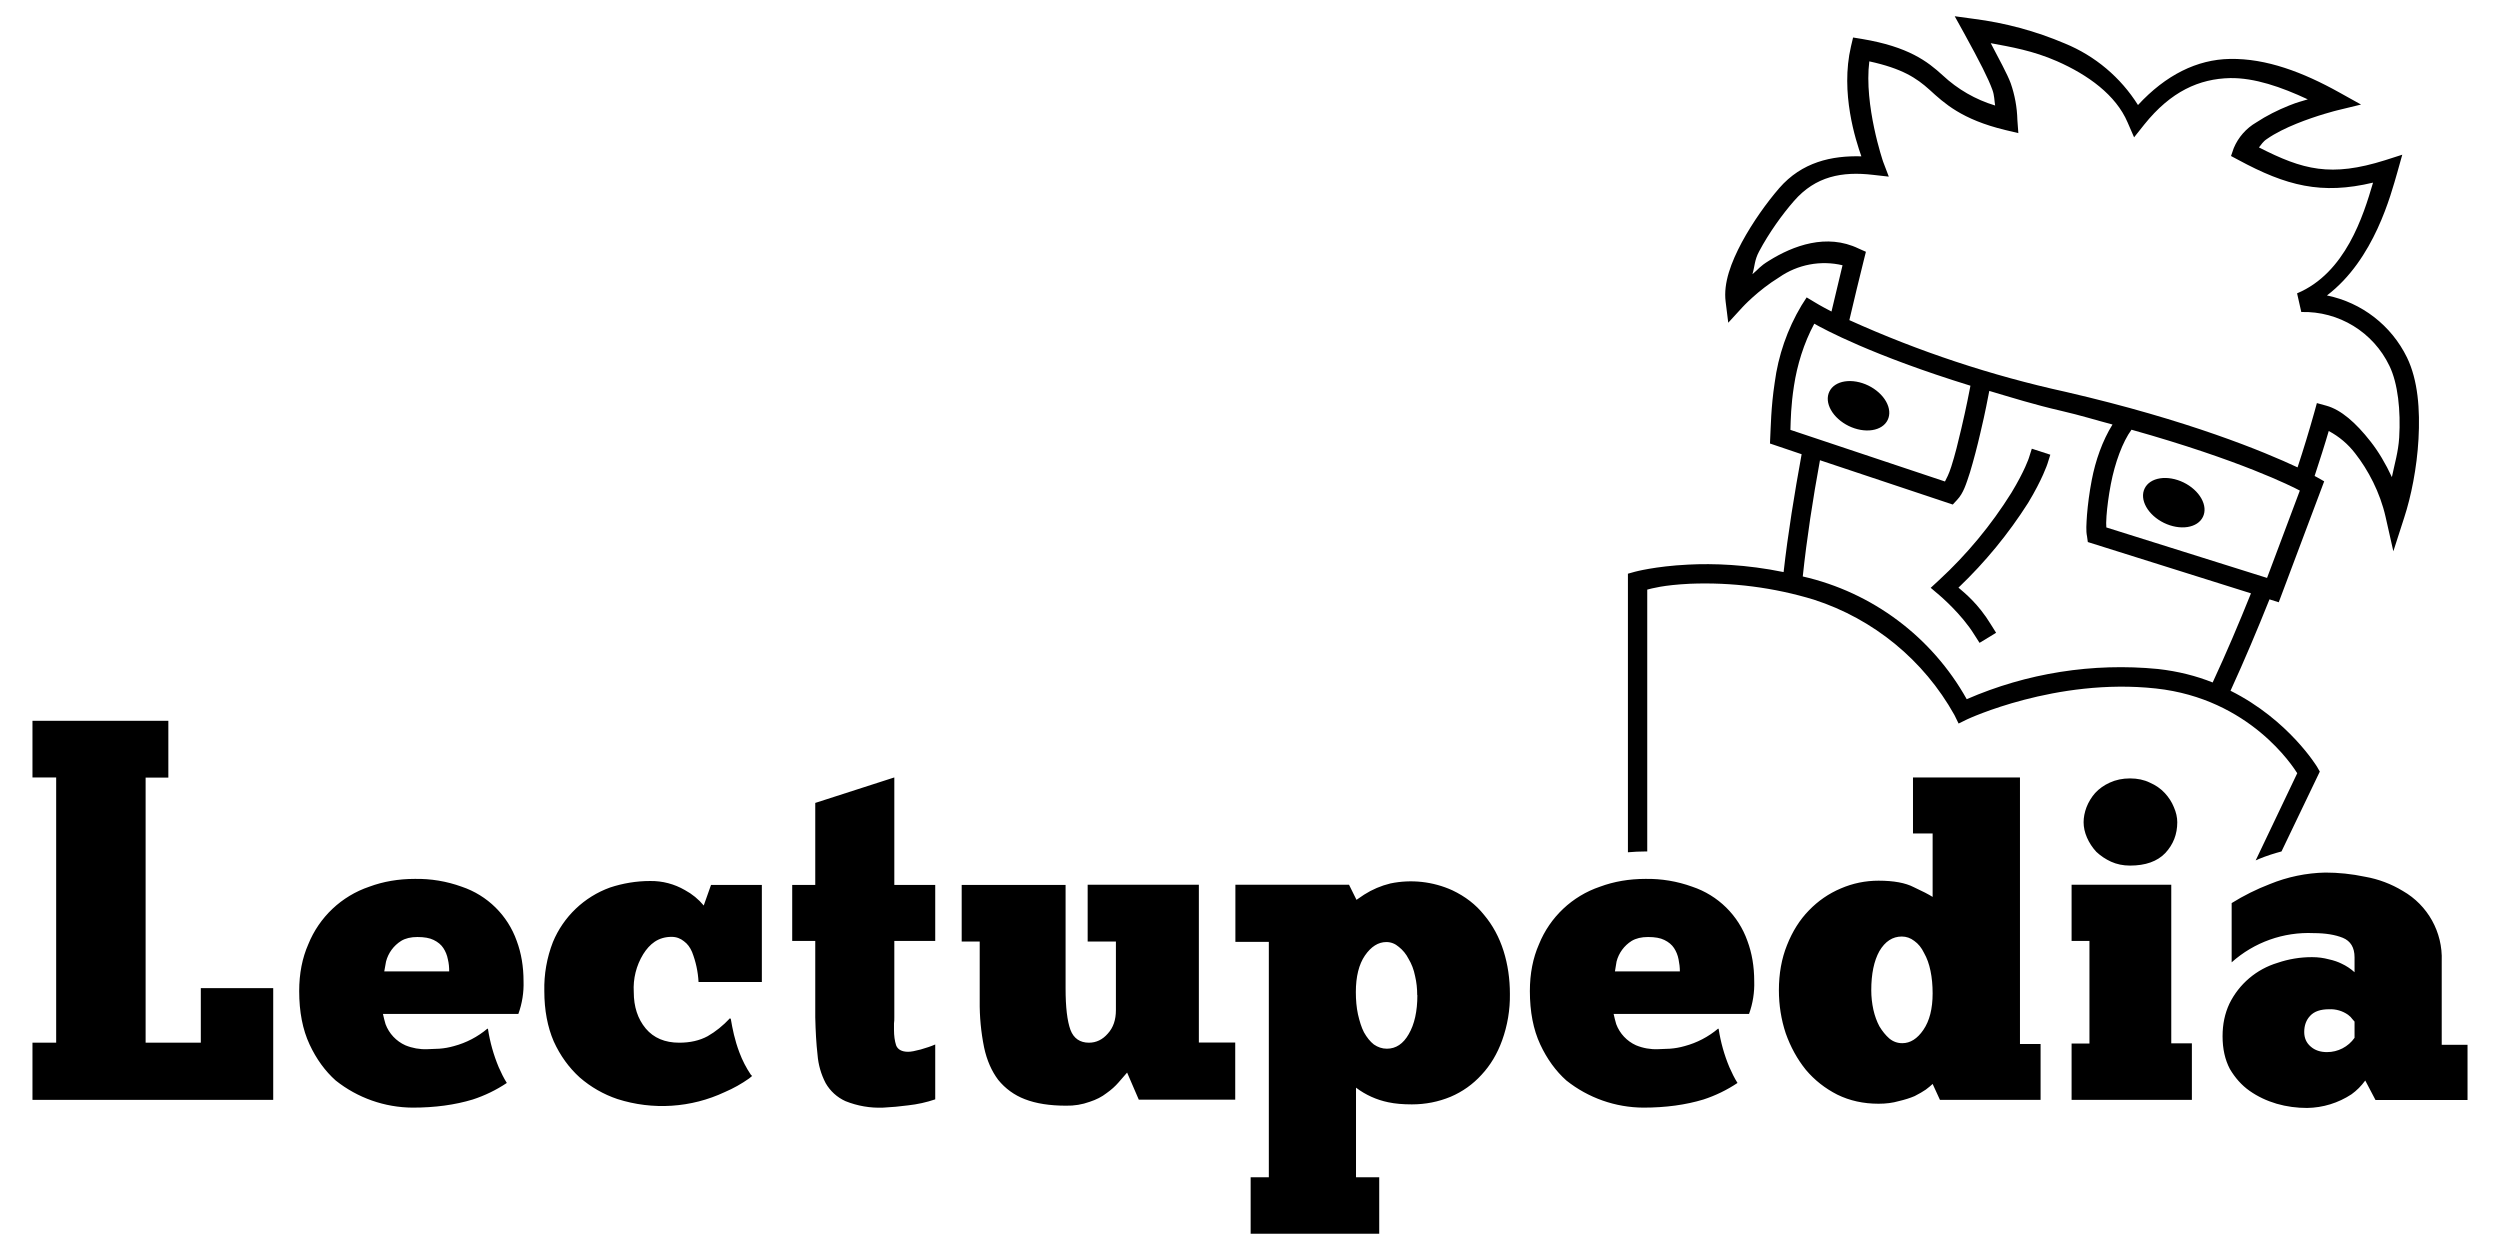
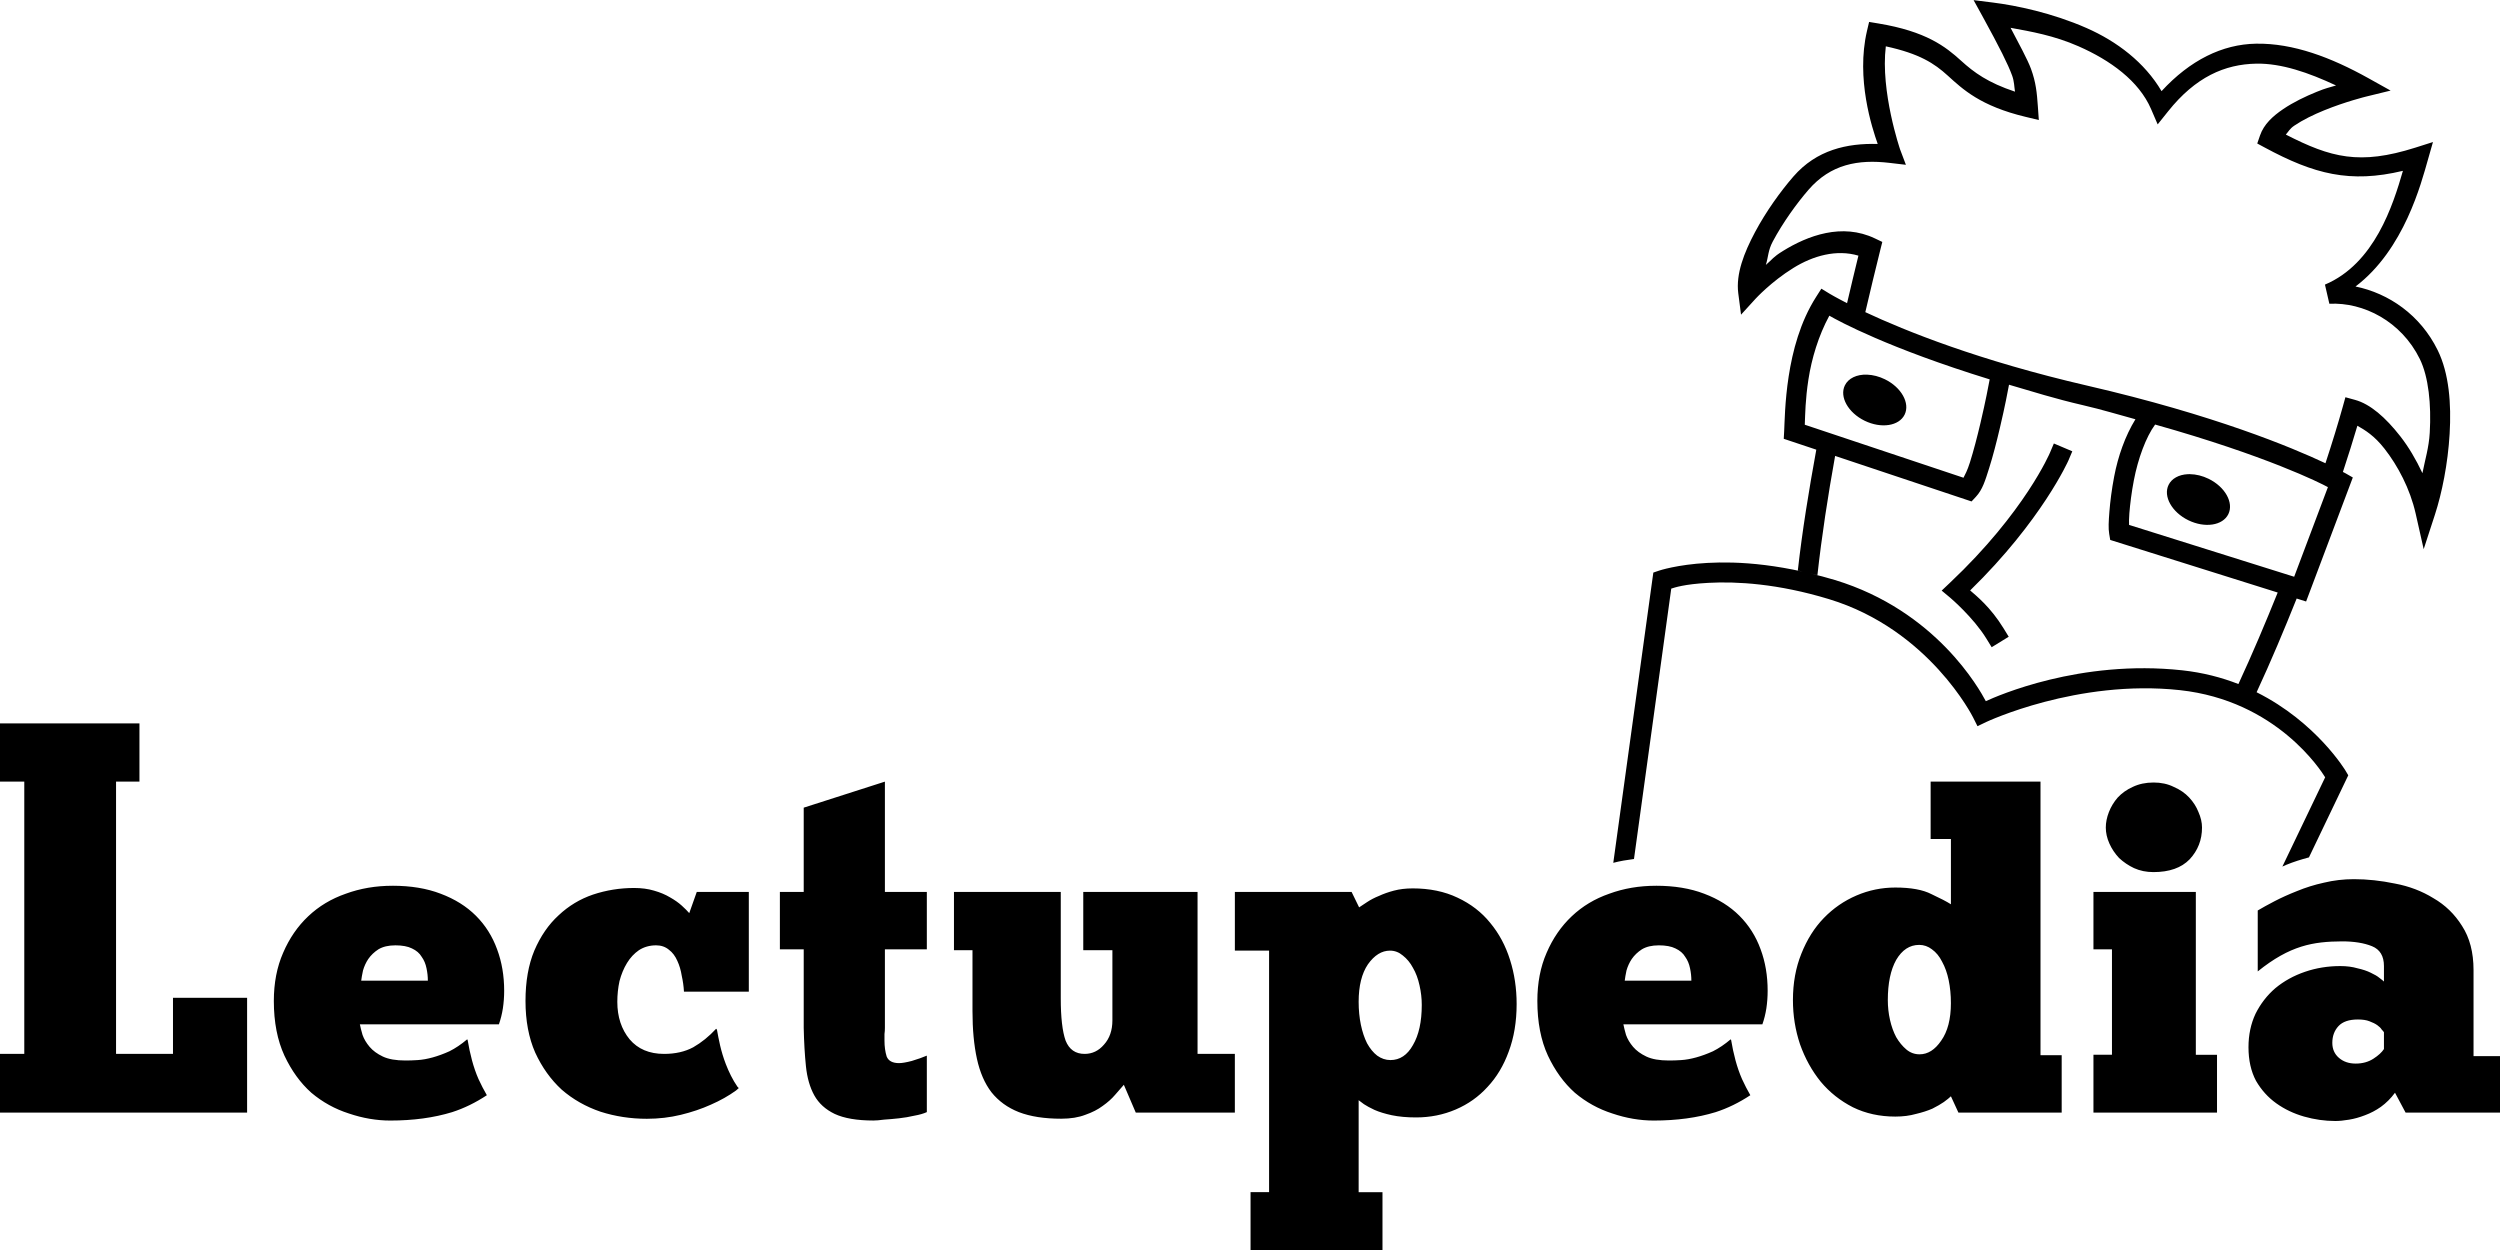
- <svg xmlns="http://www.w3.org/2000/svg" viewBox="0 0 154 77">
-   <path d="M120.41 1l.57 1.03c1 1.82 1.5 2.81 1.75 3.5.13.35.12.68.17.97a8.18 8.18 0 01-3.23-1.86c-.93-.85-2.1-1.76-4.97-2.24l-.55-.09-.13.55c-.67 2.86.3 5.8.64 6.77-1.83-.05-3.66.35-5.06 1.96-.76.88-1.63 2.09-2.3 3.33-.66 1.24-1.15 2.51-1 3.67l.16 1.29.88-.96s.93-1.02 2.26-1.84a4.87 4.87 0 013.9-.74l-.68 2.85c-.68-.35-1.03-.57-1.03-.57l-.5-.3-.32.5a12.42 12.42 0 00-1.65 4.76c-.23 1.5-.24 2.8-.27 3.29l-.02.45 1.95.66c-.44 2.42-.84 4.86-1.11 7.26-2.3-.47-4.33-.54-5.88-.46-2.04.1-3.28.44-3.28.44l-.43.12V52.5c.35-.03.72-.05 1.08-.05h.11V36.32c.28-.07.98-.28 2.62-.36a23.06 23.06 0 017.65.98 15.3 15.3 0 018.65 7.1l.26.53.53-.26s5.46-2.57 11.62-1.9c5.8.63 8.47 4.84 8.71 5.22L138.95 53l.23-.1c.44-.18.9-.33 1.36-.45l2.36-4.92-.16-.28s-1.74-2.9-5.34-4.7c.87-1.9 1.66-3.78 2.4-5.63l.57.18 2.8-7.45-.44-.25-.15-.08c.32-.98.63-1.94.87-2.77a5 5 0 011.63 1.38c.8 1.02 1.53 2.4 1.87 3.9l.48 2.13.67-2.08c.42-1.28.78-3.05.88-4.84.1-1.8-.03-3.62-.71-5.02a7.06 7.06 0 00-4.93-3.82c2.92-2.22 3.94-6.22 4.34-7.6l.3-1.07-1.06.34c-3.34 1.05-5.05.6-7.77-.79.16-.18.23-.35.51-.53.5-.35 1.16-.67 1.8-.93 1.28-.52 2.5-.82 2.5-.82l1.48-.36-1.33-.74c-2.24-1.25-4.51-2.11-6.74-2.07-2.03.03-3.96.99-5.67 2.84a9.63 9.63 0 00-4.5-3.79 21.14 21.14 0 00-5.62-1.52zm2.22 1.66c1.24.23 2.6.46 4.08 1.11 1.91.84 3.63 2.08 4.35 3.77l.4.92.62-.78c1.65-2.06 3.4-2.83 5.3-2.87 1.5-.02 3.13.54 4.78 1.31-.46.15-.55.14-1.15.38-.7.28-1.4.63-2.02 1.04a3.3 3.3 0 00-1.39 1.58l-.17.49.45.24c2.96 1.6 5.12 2.16 8.3 1.4-.6 2.05-1.7 5.57-4.68 6.82l.26 1.15a5.84 5.84 0 015.43 3.32c.52 1.07.7 2.74.6 4.42-.06.9-.28 1.6-.45 2.43-.38-.82-.83-1.58-1.32-2.2-.9-1.15-1.81-1.95-2.72-2.2l-.58-.16-.16.58a79.3 79.3 0 01-1.03 3.38c-2.03-.95-6.7-2.9-14.28-4.65a67.52 67.52 0 01-13.33-4.42c.3-1.27.6-2.54.9-3.73l.12-.48-.45-.2c-1.97-.95-4.03-.18-5.52.75-.6.37-.6.48-1.02.83.15-.5.12-.86.41-1.4.61-1.15 1.44-2.3 2.15-3.11 1.33-1.53 2.97-1.83 4.86-1.61l.98.11-.35-.92s-1.19-3.48-.85-6.18c2.02.44 2.9 1.02 3.71 1.75.9.82 1.97 1.83 4.67 2.48l.8.19-.06-.82a7.41 7.41 0 00-.41-2.25c-.2-.55-.75-1.55-1.23-2.47zm-10.87 17.28c.58.33 3.56 1.95 9.62 3.82-.08.4-.24 1.27-.56 2.63-.19.82-.4 1.67-.62 2.35-.16.5-.29.72-.39.92l-9.52-3.18c.02-.64.03-1.5.22-2.72.19-1.25.6-2.62 1.25-3.82zm10.78 4.14c1.42.42 2.75.84 4.44 1.23 1.21.28 2.09.56 3.15.84-.62 1-1.05 2.22-1.28 3.43-.15.78-.24 1.52-.29 2.12-.04.6-.07 1 0 1.33l.05.36 10.05 3.16c-.73 1.82-1.51 3.66-2.36 5.49-1-.4-2.12-.69-3.37-.83a23.76 23.76 0 00-11.78 1.86 15.52 15.52 0 00-10.1-7.56c.25-2.35.62-4.76 1.06-7.16l8.18 2.73.26-.28c.4-.42.56-.97.8-1.7.22-.73.45-1.6.64-2.43.32-1.34.46-2.14.55-2.59zm8.76 2.39c6.7 1.88 9.9 3.5 10.37 3.75l-2.02 5.38-9.9-3.11c-.01-.18-.02-.33.01-.7.04-.55.13-1.25.27-1.98.25-1.3.72-2.59 1.27-3.34z" />
-   <path d="M116.28 25.87a2 1.38 26.07 01-2.4.37 2 1.38 26.07 01-1.19-2.12 2 1.38 26.07 012.4-.37 2 1.38 26.07 011.19 2.12zM135.7 31.84a2 1.38 26.07 01-2.4.37 2 1.38 26.07 01-1.19-2.12 2 1.38 26.07 012.4-.37 2 1.38 26.07 011.19 2.12zM125.16 27.64l-.18.57s-.25.78-1.08 2.15a26.2 26.2 0 01-4.47 5.39l-.5.46.52.44s1.38 1.16 2.17 2.45l.32.5 1.02-.62-.32-.51c-.77-1.27-1.62-1.95-2-2.27a27.83 27.83 0 004.29-5.22c.88-1.45 1.19-2.4 1.19-2.4l.18-.57z" />
-   <g>
-     <path d="M2 44.4h8.37v3.5h-1.4v16.33h3.4v-3.36h4.46v6.88H2v-3.52h1.46V47.89H2zM25.55 54.14c-1 0-1.94.16-2.8.48a6.19 6.19 0 00-3.76 3.55c-.37.84-.56 1.8-.56 2.88 0 1.27.21 2.37.64 3.29.42.9.96 1.64 1.61 2.22a7.68 7.68 0 004.74 1.67c1.38 0 2.61-.17 3.7-.5a8.53 8.53 0 002.1-1.02c-.19-.3-.35-.63-.5-.97a9.97 9.97 0 01-.66-2.35l-.03-.03a5.33 5.33 0 01-2.07 1.08 4.4 4.4 0 01-.9.16l-.74.03a3.2 3.2 0 01-1.35-.24 2.32 2.32 0 01-1.22-1.3 8.3 8.3 0 01-.16-.63h8.34a5.38 5.38 0 00.32-2.02c0-.9-.14-1.73-.42-2.48a5.43 5.43 0 00-3.39-3.34 8.04 8.04 0 00-2.89-.48zm.16 3.58c.43 0 .76.06 1 .18.27.13.47.3.6.5s.23.43.28.7c.06.24.08.49.08.74h-4l.11-.61a2.13 2.13 0 01.93-1.27c.26-.16.6-.24 1-.24zM40.04 54.27c-.84 0-1.67.14-2.46.4a6.03 6.03 0 00-3.52 3.36 7.82 7.82 0 00-.53 3.02c0 1.18.2 2.22.58 3.1.4.88.94 1.62 1.6 2.22a6.9 6.9 0 002.32 1.33 9.06 9.06 0 006.62-.43 8.18 8.18 0 001.5-.84l.18-.15-.08-.08a6.56 6.56 0 01-.7-1.36c-.3-.79-.43-1.48-.53-2.06l-.05-.06c-.43.46-.89.83-1.38 1.11-.5.27-1.08.4-1.75.4-.88 0-1.57-.29-2.06-.87-.5-.6-.74-1.35-.74-2.25a4.01 4.01 0 01.58-2.33c.2-.32.43-.58.71-.77.3-.2.65-.3 1.04-.3.3 0 .55.1.76.27.22.16.38.38.5.66a5.9 5.9 0 01.4 1.85h3.9v-5.98H43.8l-.45 1.27a3.9 3.9 0 00-1.16-.95 4.14 4.14 0 00-2.14-.56zM48.8 54.51h1.42v-5.05l4.87-1.57v6.62h2.52v3.45h-2.52v4.7c0 .13 0 .26-.02.38v.4c0 .35.04.67.13.95.1.26.35.4.74.4.18 0 .43-.05.77-.14.35-.1.65-.2.9-.31v3.38a7.8 7.8 0 01-1.67.37 18.79 18.79 0 01-1.53.14 5.6 5.6 0 01-2.33-.4 2.68 2.68 0 01-1.22-1.11 4.52 4.52 0 01-.5-1.75c-.08-.69-.12-1.45-.14-2.3v-4.71H48.8zM59.24 54.51h6.4v6.38c0 1.15.1 2 .3 2.55.2.53.59.79 1.14.79.45 0 .84-.19 1.16-.56.34-.37.5-.85.5-1.45V58H67v-3.5h6.85v9.72h2.24v3.52h-5.94l-.72-1.67-.53.61c-.2.23-.44.45-.74.66-.28.22-.63.4-1.03.53a4 4 0 01-1.46.24c-1 0-1.85-.13-2.54-.4a3.88 3.88 0 01-1.64-1.19c-.4-.53-.7-1.2-.87-2a13.6 13.6 0 01-.27-2.87v-3.65h-1.11zM87.3 61.3c0-.4-.04-.79-.13-1.17-.08-.41-.22-.76-.4-1.06-.15-.3-.36-.55-.6-.74-.23-.2-.49-.3-.77-.3-.5 0-.94.28-1.32.83-.37.54-.56 1.3-.56 2.25 0 .49.04.95.13 1.37.1.43.21.8.37 1.11.18.32.38.57.61.75.25.17.51.26.8.26.56 0 1.01-.3 1.35-.9.35-.6.53-1.4.53-2.4zM77.04 72.52h1.12v-14.5h-2.06v-3.52h7l.46.93.47-.32a5.35 5.35 0 011.62-.69 6.2 6.2 0 013.81.42c.8.38 1.45.88 1.96 1.52.53.63.93 1.37 1.2 2.22.26.83.39 1.71.39 2.65a8.1 8.1 0 01-.48 2.86c-.3.83-.72 1.53-1.27 2.12a5.44 5.44 0 01-1.9 1.35c-.75.31-1.54.47-2.39.47-.55 0-1.03-.04-1.45-.13a4.94 4.94 0 01-1.99-.9v5.52h1.43V76h-7.92zM101.36 54.14c-1 0-1.94.16-2.8.48a6.19 6.19 0 00-3.76 3.55c-.37.84-.56 1.8-.56 2.88 0 1.27.21 2.37.64 3.29.42.9.96 1.64 1.61 2.22a7.68 7.68 0 004.74 1.67c1.38 0 2.61-.17 3.7-.5a8.53 8.53 0 002.1-1.02c-.19-.3-.35-.63-.5-.97a9.97 9.97 0 01-.66-2.35l-.03-.03a5.33 5.33 0 01-2.07 1.08 4.4 4.4 0 01-.9.16l-.74.03a3.2 3.2 0 01-1.35-.24 2.32 2.32 0 01-1.22-1.3 8.3 8.3 0 01-.16-.63h8.34a5.38 5.38 0 00.32-2.02c0-.9-.14-1.73-.42-2.48a5.43 5.43 0 00-3.4-3.34 8.04 8.04 0 00-2.88-.48zm.16 3.58c.43 0 .76.06 1 .18.27.13.47.3.6.5s.23.43.28.7c.05.24.08.49.08.74h-4l.1-.61a2.13 2.13 0 01.93-1.27c.27-.16.6-.24 1.01-.24zM119.05 51.34h-1.21v-3.45h6.59v16.42h1.27v3.44h-6.2l-.45-.98q-.13.13-.42.35-.26.18-.69.4-.42.18-.98.31-.55.16-1.24.16-1.4 0-2.54-.56-1.14-.58-1.94-1.53-.79-.98-1.24-2.25-.42-1.27-.42-2.65 0-1.54.5-2.78.5-1.27 1.35-2.14.85-.88 1.96-1.35 1.11-.48 2.33-.48 1.4 0 2.17.4.8.37 1.16.6zM115.27 61q0 .6.13 1.2.13.57.37 1.02.27.45.61.75.35.29.8.29.74 0 1.3-.82.57-.83.57-2.25 0-.75-.13-1.38-.13-.64-.4-1.11-.23-.48-.6-.74-.35-.27-.77-.27-.85 0-1.38.9-.5.9-.5 2.41zM135.02 67.75h-7.41v-3.47h1.1v-6.32h-1.1V54.5h6.14v9.77h1.27zm-6.67-17.1q0-.45.18-.93.19-.48.53-.87.37-.4.9-.64.56-.26 1.25-.26t1.22.26q.55.24.92.64t.56.87q.21.48.21.93 0 1.11-.74 1.9-.74.77-2.17.77-.64 0-1.17-.24-.5-.23-.9-.6-.37-.4-.58-.88-.21-.48-.21-.95zM143.24 53.75a9.56 9.56 0 00-3.42.71 13.95 13.95 0 00-2.35 1.17v3.65a7.09 7.09 0 015.05-1.8c.73 0 1.33.1 1.8.29.48.2.72.6.72 1.2v.92a3.17 3.17 0 00-.8-.53c-.2-.1-.47-.2-.8-.27-.3-.08-.64-.13-1.02-.13a6.5 6.5 0 00-2.12.35 4.86 4.86 0 00-2.97 2.52c-.28.6-.42 1.26-.42 2 0 .78.15 1.45.45 2.02.32.54.72 1 1.22 1.35.5.35 1.05.61 1.66.79.62.18 1.25.26 1.88.26a5.11 5.11 0 002.73-.84c.32-.23.6-.51.85-.85l.63 1.2H152v-3.4h-1.59V59.2a4.76 4.76 0 00-2.4-4.32 6.71 6.71 0 00-2.31-.87c-.85-.18-1.67-.26-2.46-.26zm.23 8.42a1.88 1.88 0 011.17.34c.12.09.21.18.26.26l.14.16v1a2.07 2.07 0 01-1.7.88c-.4 0-.74-.11-1-.34-.27-.23-.4-.53-.4-.9 0-.4.12-.74.37-1 .25-.27.64-.4 1.16-.4z" />
-   </g>
+ <svg xmlns="http://www.w3.org/2000/svg" height="75" width="150" id="svg6" version="1.1" viewBox="0 0 150 75">
+   <defs id="defs10" />
+   <path d="M118.414.004l.566 1.029c.996 1.818 1.496 2.812 1.75 3.508.126.346.123.668.17.959-1.621-.539-2.459-1.15-3.232-1.854-.933-.848-2.097-1.763-4.967-2.238l-.555-.092-.129.549c-.665 2.859.305 5.808.646 6.773-1.834-.05-3.667.348-5.062 1.957-.766.883-1.633 2.084-2.297 3.328-.663 1.244-1.157 2.512-1.008 3.672l.166 1.285.873-.957s.936-1.022 2.264-1.844c1.188-.736 2.591-1.131 3.906-.74-.227.914-.454 1.891-.682 2.852-.684-.351-1.039-.564-1.039-.564l-.502-.307-.316.496c-.962 1.508-1.414 3.26-1.646 4.768-.233 1.507-.243 2.803-.27 3.287l-.025.457 1.953.652c-.442 2.422-.841 4.858-1.109 7.25.092.019.19.046.283.066-1.592-.353-3.007-.508-4.197-.541-.552-.015-1.056-.005-1.512.02-1.822.099-2.895.461-2.895.461l-.348.119-.051.365-2.352 17.049c.405-.106.821-.175 1.242-.229l2.236-16.223c.199-.062.759-.266 2.23-.346 1.694-.092 4.164.044 7.234.977 6.021 1.829 8.646 7.096 8.646 7.096l.264.527.531-.254s5.454-2.577 11.615-1.908c5.803.63 8.475 4.842 8.715 5.229l-2.568 5.357c.082-.034.15-.072.234-.105.44-.181.897-.323 1.361-.447l2.359-4.924-.162-.275s-1.736-2.907-5.338-4.709c.874-1.885 1.662-3.769 2.404-5.623l.566.178 2.803-7.441-.443-.254s-.136-.069-.152-.078c.32-.982.628-1.944.869-2.773.457.263 1.01.588 1.629 1.381.796 1.02 1.529 2.391 1.869 3.896l.48 2.129.676-2.076c.417-1.281.776-3.048.881-4.844.105-1.796-.028-3.615-.717-5.018-1.039-2.116-2.934-3.413-4.93-3.822 2.923-2.213 3.947-6.219 4.34-7.594l.307-1.074-1.064.338c-3.339 1.057-5.05.604-7.764-.785.161-.182.23-.348.506-.535.505-.343 1.157-.661 1.799-.922 1.283-.522 2.498-.82 2.498-.82l1.484-.363-1.334-.744c-2.235-1.245-4.508-2.108-6.742-2.07-2.026.034-3.96.993-5.668 2.848-1.015-1.725-2.676-2.986-4.504-3.789-2.063-.906-4.221-1.353-5.613-1.527l-1.166-.146zm2.219 1.664c1.235.226 2.602.461 4.078 1.109 1.911.84 3.625 2.077 4.354 3.768l.395.918.625-.781c1.646-2.062 3.397-2.831 5.303-2.863 1.495-.025 3.119.533 4.775 1.309-.465.145-.557.136-1.154.379-.69.281-1.407.624-2.021 1.041-.615.417-1.154.904-1.387 1.58l-.166.482.449.242c2.96 1.597 5.114 2.158 8.291 1.398-.591 2.054-1.703 5.571-4.678 6.826l.264 1.15c2.047-.105 4.319 1.055 5.428 3.314.527 1.073.694 2.739.596 4.42-.052.899-.278 1.605-.439 2.43-.385-.821-.831-1.576-1.322-2.205-.895-1.146-1.814-1.945-2.725-2.193l-.574-.158-.16.576c-.273.978-.622 2.123-1.037 3.385-2.027-.954-6.688-2.899-14.275-4.652-6.512-1.505-10.938-3.291-13.334-4.414.299-1.277.602-2.546.9-3.738l.119-.475-.443-.211c-1.972-.943-4.033-.167-5.523.756-.605.374-.607.48-1.021.834.154-.493.126-.863.416-1.406.609-1.142 1.441-2.292 2.146-3.105 1.329-1.532 2.975-1.833 4.861-1.611l.98.115-.348-.922s-1.189-3.478-.857-6.186c2.026.441 2.912 1.026 3.715 1.756.904.822 1.965 1.827 4.67 2.475l.795.191-.057-.816c-.059-.826-.113-1.432-.412-2.254-.201-.551-.746-1.549-1.225-2.463zM109.76 18.941c.579.336 3.559 1.953 9.621 3.822-.076.398-.237 1.275-.557 2.635-.193.819-.412 1.663-.627 2.342-.159.502-.287.726-.387.924l-9.523-3.18c.026-.635.032-1.51.219-2.719.193-1.25.601-2.622 1.254-3.824zm2.266 3.537a1.996 1.385 26.073 00-1.334.645 1.996 1.385 26.073 001.186 2.121 1.996 1.385 26.073 002.4-.367 1.996 1.385 26.073 00-1.186-2.121 1.996 1.385 26.073 00-1.066-.277zm8.514.605c1.421.415 2.751.838 4.441 1.229 1.21.28 2.086.56 3.145.844-.618 1.005-1.043 2.219-1.275 3.432-.149.776-.24 1.515-.287 2.113-.047.598-.068.994-.012 1.332l.061.363 10.049 3.156c-.734 1.819-1.51 3.664-2.357 5.49-1.004-.392-2.128-.689-3.375-.824-6.136-.666-11.106 1.543-11.781 1.852-.377-.71-2.977-5.423-9.055-7.27-.511-.155-.999-.279-1.479-.395.144.035.283.063.43.102.259-2.345.63-4.755 1.062-7.152l8.186 2.732.262-.281c.397-.425.558-.975.789-1.703.231-.729.454-1.595.65-2.432.316-1.341.461-2.139.547-2.588zm8.766 2.389c6.691 1.886 9.902 3.5 10.369 3.756l-2.025 5.377-9.906-3.111c-.003-.184-.012-.327.018-.699.044-.554.13-1.254.27-1.98.249-1.296.722-2.588 1.275-3.342zm-6.074 1.137l-.234.553s-1.496 3.555-6.006 7.809l-.492.465.52.434s1.375 1.164 2.166 2.451l.314.512 1.023-.629-.314-.512c-.777-1.265-1.625-1.939-2-2.266 4.31-4.207 5.895-7.795 5.895-7.795l.234-.553-1.105-.469zm8.164 1.84a1.996 1.385 26.073 00-.127.002 1.996 1.385 26.073 00-1.154.643 1.996 1.385 26.073 001.186 2.121 1.996 1.385 26.073 002.4-.367 1.996 1.385 26.073 00-1.186-2.121 1.996 1.385 26.073 00-1.119-.277zM0 43.402v3.496h1.457v16.336H0v3.521h14.826v-6.885h-4.447v3.363H6.963V46.898h1.404v-3.496H0zm53.094 3.496l-4.871 1.562v5.057h-1.43v3.441h1.43v4.713c.018.847.062 1.614.133 2.303.071.688.237 1.271.502 1.748.265.477.672.847 1.219 1.111.565.265 1.342.398 2.33.398.159 0 .37-.017.635-.053.282-.018.583-.045.9-.08.318-.035.626-.088.926-.158.3-.053.548-.125.742-.213v-3.389c-.247.106-.547.212-.9.318-.335.088-.591.131-.768.131-.388 0-.636-.132-.742-.396-.088-.282-.131-.6-.131-.953v-.396c.018-.124.025-.248.025-.371v-4.713h2.516v-3.441h-2.516v-6.619zm62.744 0v3.441h1.217v3.918c-.247-.159-.635-.36-1.164-.607-.512-.265-1.236-.398-2.172-.398-.812 0-1.589.159-2.33.477-.741.318-1.394.769-1.959 1.352-.565.582-1.014 1.297-1.35 2.145-.335.83-.504 1.756-.504 2.779 0 .918.141 1.801.424 2.648.3.847.715 1.597 1.244 2.25.53.635 1.175 1.147 1.934 1.535.759.371 1.606.557 2.541.557.459 0 .873-.054 1.244-.16.371-.088.698-.193.98-.316.282-.141.511-.275.688-.398.194-.141.336-.256.424-.344l.451.98h6.195V63.312h-1.271V46.898h-6.592zm13.369.053c-.459 0-.873.087-1.244.264-.353.159-.653.372-.9.637-.229.265-.406.555-.529.873-.124.318-.186.628-.186.928 0 .318.072.635.213.953.141.318.335.608.582.873.265.247.565.451.9.609.353.159.74.238 1.164.238.953 0 1.678-.256 2.172-.768.494-.53.742-1.165.742-1.906 0-.3-.072-.61-.213-.928-.124-.318-.31-.608-.557-.873-.247-.265-.555-.478-.926-.637-.353-.176-.76-.264-1.219-.264zm12.029 5.799c-.618 0-1.218.07-1.801.211-.565.124-1.103.292-1.615.504-.494.194-.944.398-1.35.609-.406.212-.741.396-1.006.555v3.656c1.943-1.568 3.332-1.792 5.057-1.803.724 0 1.324.097 1.801.291.477.194.715.591.715 1.191v.928c-.035-.035-.122-.107-.264-.213-.124-.106-.302-.21-.531-.316-.212-.106-.477-.195-.795-.266-.3-.088-.643-.133-1.031-.133-.741 0-1.446.114-2.117.344-.671.229-1.264.557-1.775.98-.494.424-.891.935-1.191 1.535-.282.6-.424 1.27-.424 2.012 0 .777.151 1.449.451 2.014.318.547.723.997 1.217 1.35.494.353 1.05.618 1.668.795.618.176 1.245.266 1.881.266.229 0 .503-.027.82-.08.318-.053.635-.142.953-.266.335-.124.653-.29.953-.502.318-.229.601-.512.848-.848l.635 1.191H150V63.367h-1.588v-5.164c0-1.059-.231-1.94-.689-2.646-.441-.706-1.015-1.262-1.721-1.668-.688-.424-1.455-.716-2.303-.875-.847-.176-1.669-.264-2.463-.264zm-117.682.396c-1.006 0-1.942.159-2.807.477-.865.3-1.617.751-2.252 1.352-.635.6-1.137 1.33-1.508 2.195-.371.847-.557 1.81-.557 2.887 0 1.271.213 2.365.637 3.283.424.9.96 1.642 1.613 2.225.671.565 1.422.979 2.252 1.244.83.282 1.659.424 2.488.424 1.377 0 2.613-.169 3.707-.504.717-.231 1.412-.572 2.084-1.016-.178-.309-.346-.631-.5-.967-.313-.711-.512-1.509-.654-2.352l-.029-.033c-.353.3-.708.538-1.061.715-.353.159-.688.281-1.006.369-.318.088-.618.142-.9.16-.265.018-.511.025-.74.025-.565 0-1.016-.079-1.352-.238-.335-.159-.599-.353-.793-.582-.194-.229-.336-.468-.424-.715-.071-.247-.125-.458-.16-.635h8.342c.106-.3.185-.618.238-.953.053-.353.078-.708.078-1.061 0-.9-.141-1.729-.424-2.488-.282-.777-.705-1.447-1.27-2.012-.565-.565-1.272-1.006-2.119-1.324-.83-.318-1.79-.477-2.885-.477zm75.809 0c-1.006 0-1.942.159-2.807.477-.865.3-1.615.751-2.25 1.352-.635.6-1.139 1.33-1.51 2.195-.371.847-.555 1.81-.555 2.887 0 1.271.211 2.365.635 3.283.424.9.962 1.642 1.615 2.225.671.565 1.42.979 2.25 1.244.83.282 1.659.424 2.488.424 1.377 0 2.613-.169 3.707-.504.717-.231 1.412-.572 2.084-1.016-.178-.309-.344-.631-.498-.967-.313-.711-.514-1.509-.656-2.352l-.029-.033c-.353.3-.706.538-1.059.715-.353.159-.69.281-1.008.369-.318.088-.616.142-.898.16-.265.018-.513.025-.742.025-.565 0-1.014-.079-1.35-.238-.335-.159-.601-.353-.795-.582-.194-.229-.336-.468-.424-.715-.071-.247-.123-.458-.158-.635h8.34c.106-.3.185-.618.238-.953.053-.353.078-.708.078-1.061 0-.9-.139-1.729-.422-2.488-.282-.777-.707-1.447-1.271-2.012-.565-.565-1.27-1.006-2.117-1.324-.83-.318-1.792-.477-2.887-.477zm-61.32.133c-.847 0-1.669.132-2.463.396-.777.265-1.464.679-2.064 1.244-.6.547-1.086 1.254-1.457 2.119-.353.847-.529 1.853-.529 3.018 0 1.183.194 2.215.582 3.098.406.883.937 1.624 1.59 2.225.671.582 1.448 1.024 2.33 1.324.883.282 1.808.424 2.779.424.706 0 1.386-.079 2.039-.238.653-.159 1.254-.362 1.801-.609.565-.247 1.067-.53 1.508-.848.065-.049.106-.099.168-.148-.023-.031-.058-.048-.08-.08-.287-.416-.516-.887-.699-1.361-.303-.785-.425-1.482-.531-2.061l-.049-.057c-.424.459-.883.831-1.377 1.113-.494.265-1.075.396-1.746.396-.883 0-1.572-.291-2.066-.873-.494-.6-.74-1.352-.74-2.252 0-.424.043-.838.131-1.244.106-.406.257-.768.451-1.086.194-.318.432-.573.715-.768.3-.194.645-.291 1.033-.291.3 0 .556.089.768.266.212.159.378.38.502.662.124.265.213.565.266.9.071.318.115.635.133.953h3.891v-5.984h-3.123l-.451 1.271c-.106-.124-.255-.275-.449-.451-.194-.176-.432-.343-.715-.502-.265-.159-.582-.293-.953-.398-.353-.106-.75-.158-1.191-.158zm46.707.025c-.406 0-.776.045-1.111.133-.335.088-.636.195-.9.318-.265.106-.503.23-.715.371-.194.124-.353.228-.477.316l-.451-.926h-7.004v3.521h2.053v14.492H75.033V75h7.916v-3.469h-1.43v-5.518c.053.035.16.115.318.238.159.106.37.22.635.344.282.124.627.23 1.033.318.424.088.91.133 1.457.133.847 0 1.641-.159 2.383-.477.741-.318 1.377-.769 1.906-1.352.547-.582.969-1.288 1.27-2.117.318-.847.477-1.8.477-2.859 0-.935-.132-1.819-.396-2.648-.265-.847-.662-1.587-1.191-2.223-.512-.635-1.165-1.139-1.959-1.51-.777-.371-1.677-.557-2.701-.557zm-27.512.213v3.494h1.111v3.654c0 1.094.089 2.047.266 2.859.177.812.467 1.482.873 2.012.424.53.972.927 1.643 1.191.688.265 1.535.396 2.541.396.565 0 1.051-.079 1.457-.238.406-.141.749-.317 1.031-.529.3-.212.548-.433.742-.662.212-.247.388-.449.529-.607l.715 1.668h5.945v-3.521h-2.238v-9.717h-6.857v3.494h1.748v4.211c0 .6-.169 1.084-.504 1.455-.318.371-.705.557-1.164.557-.547 0-.927-.265-1.139-.795-.194-.547-.291-1.394-.291-2.541v-6.381h-6.408zm68.369 0v3.441h1.111v6.328h-1.111v3.469h7.414V63.287H131.75v-9.77h-6.143zm-10.459 3.176c.282 0 .538.089.768.266.247.177.451.424.609.742.177.318.308.688.396 1.111.088.424.133.883.133 1.377 0 .953-.194 1.703-.582 2.25-.371.547-.803.82-1.297.82-.3 0-.565-.097-.795-.291-.229-.194-.433-.44-.609-.74-.159-.3-.283-.645-.371-1.033-.088-.388-.131-.785-.131-1.191 0-1.006.167-1.81.502-2.41.353-.6.812-.9 1.377-.9zm-91.436.027c.424 0 .759.062 1.006.186.265.124.458.29.582.502.141.194.238.425.291.689.053.247.08.495.08.742h-3.998c.018-.159.054-.362.107-.609.071-.247.175-.478.316-.689.159-.229.362-.423.609-.582.265-.159.6-.238 1.006-.238zm75.809 0c.424 0 .759.062 1.006.186.265.124.46.29.584.502.141.194.238.425.291.689.053.247.08.495.08.742h-3.998c.018-.159.053-.362.105-.609.071-.247.175-.478.316-.689.159-.229.362-.423.609-.582.265-.159.6-.238 1.006-.238zm-16.121.318c.282 0 .538.097.768.291.247.194.451.44.609.74.177.3.308.655.396 1.061.088.388.133.776.133 1.164 0 1.006-.176 1.81-.529 2.41-.335.6-.787.9-1.352.9-.282 0-.546-.089-.793-.266-.229-.176-.433-.424-.609-.742-.159-.318-.283-.688-.371-1.111-.088-.424-.133-.883-.133-1.377 0-.953.186-1.703.557-2.25.388-.547.83-.82 1.324-.82zm58.074 4.131c.282 0 .513.035.689.105.194.071.353.15.477.238s.211.175.264.264c.071.071.115.125.133.16v1.006c-.124.194-.335.388-.635.582-.3.194-.655.291-1.061.291-.406 0-.741-.114-1.006-.344-.265-.229-.396-.53-.396-.9 0-.406.124-.741.371-1.006.247-.265.635-.396 1.164-.396z" />
</svg>
